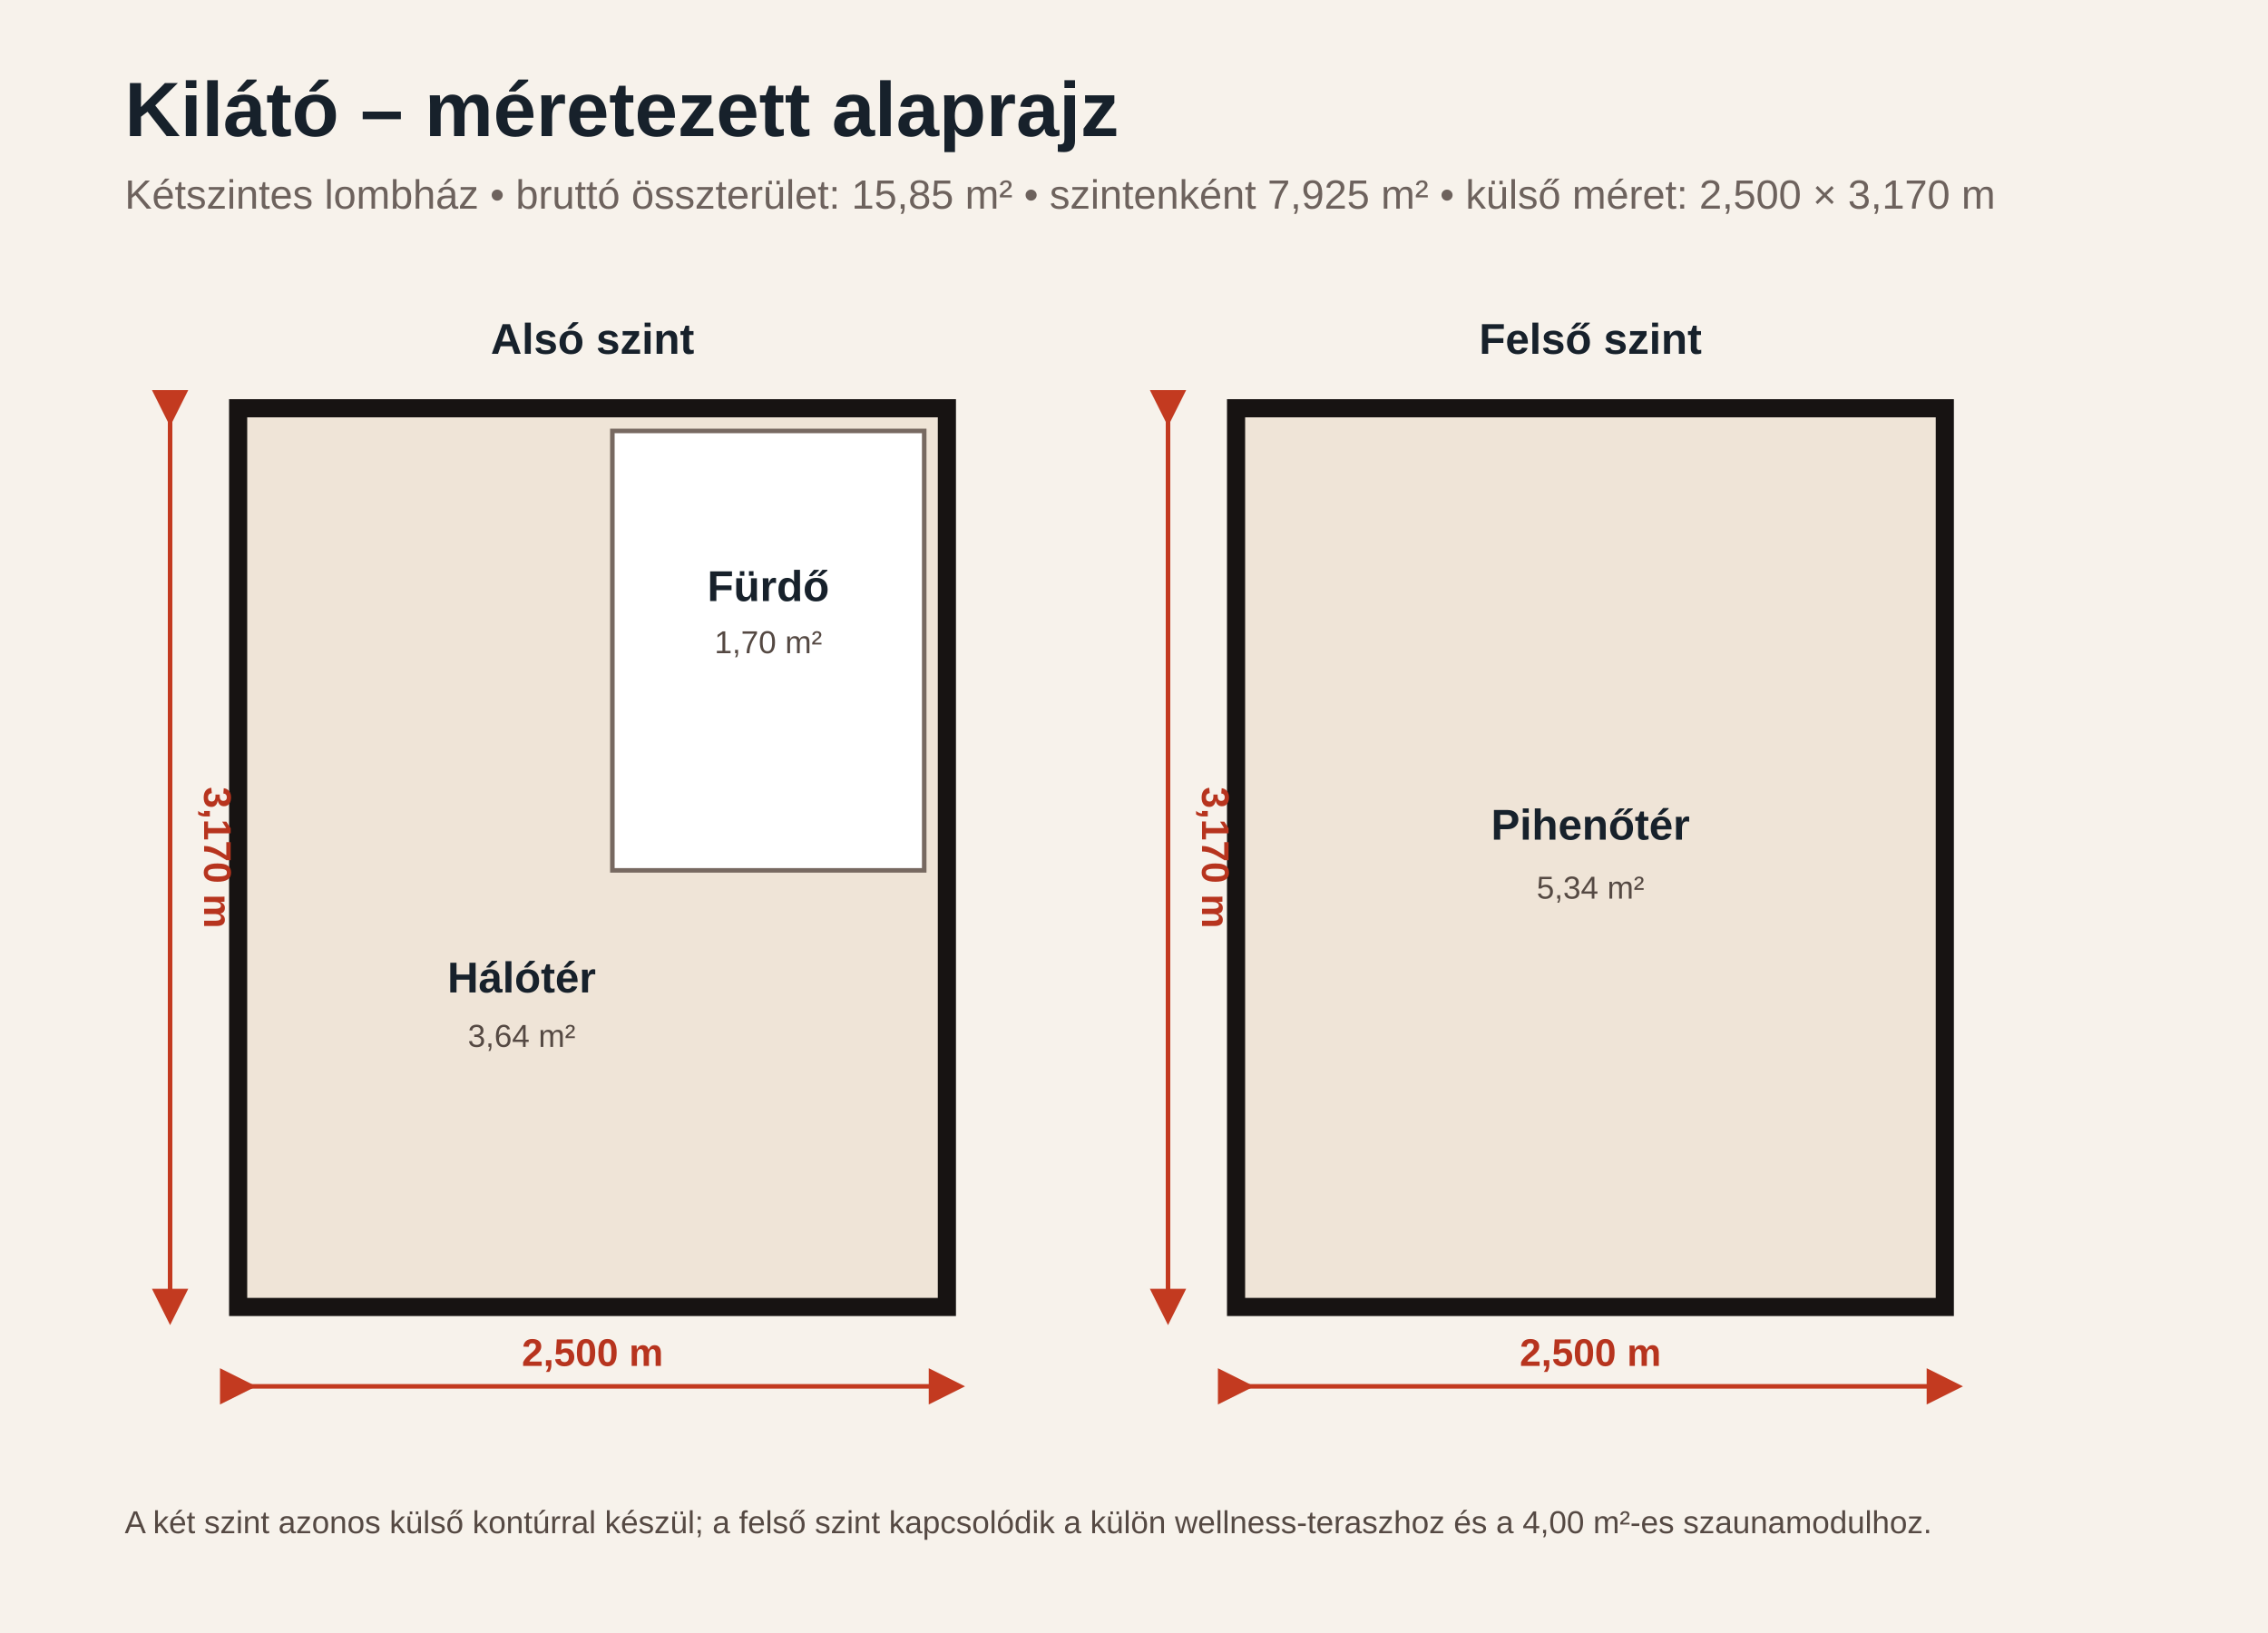
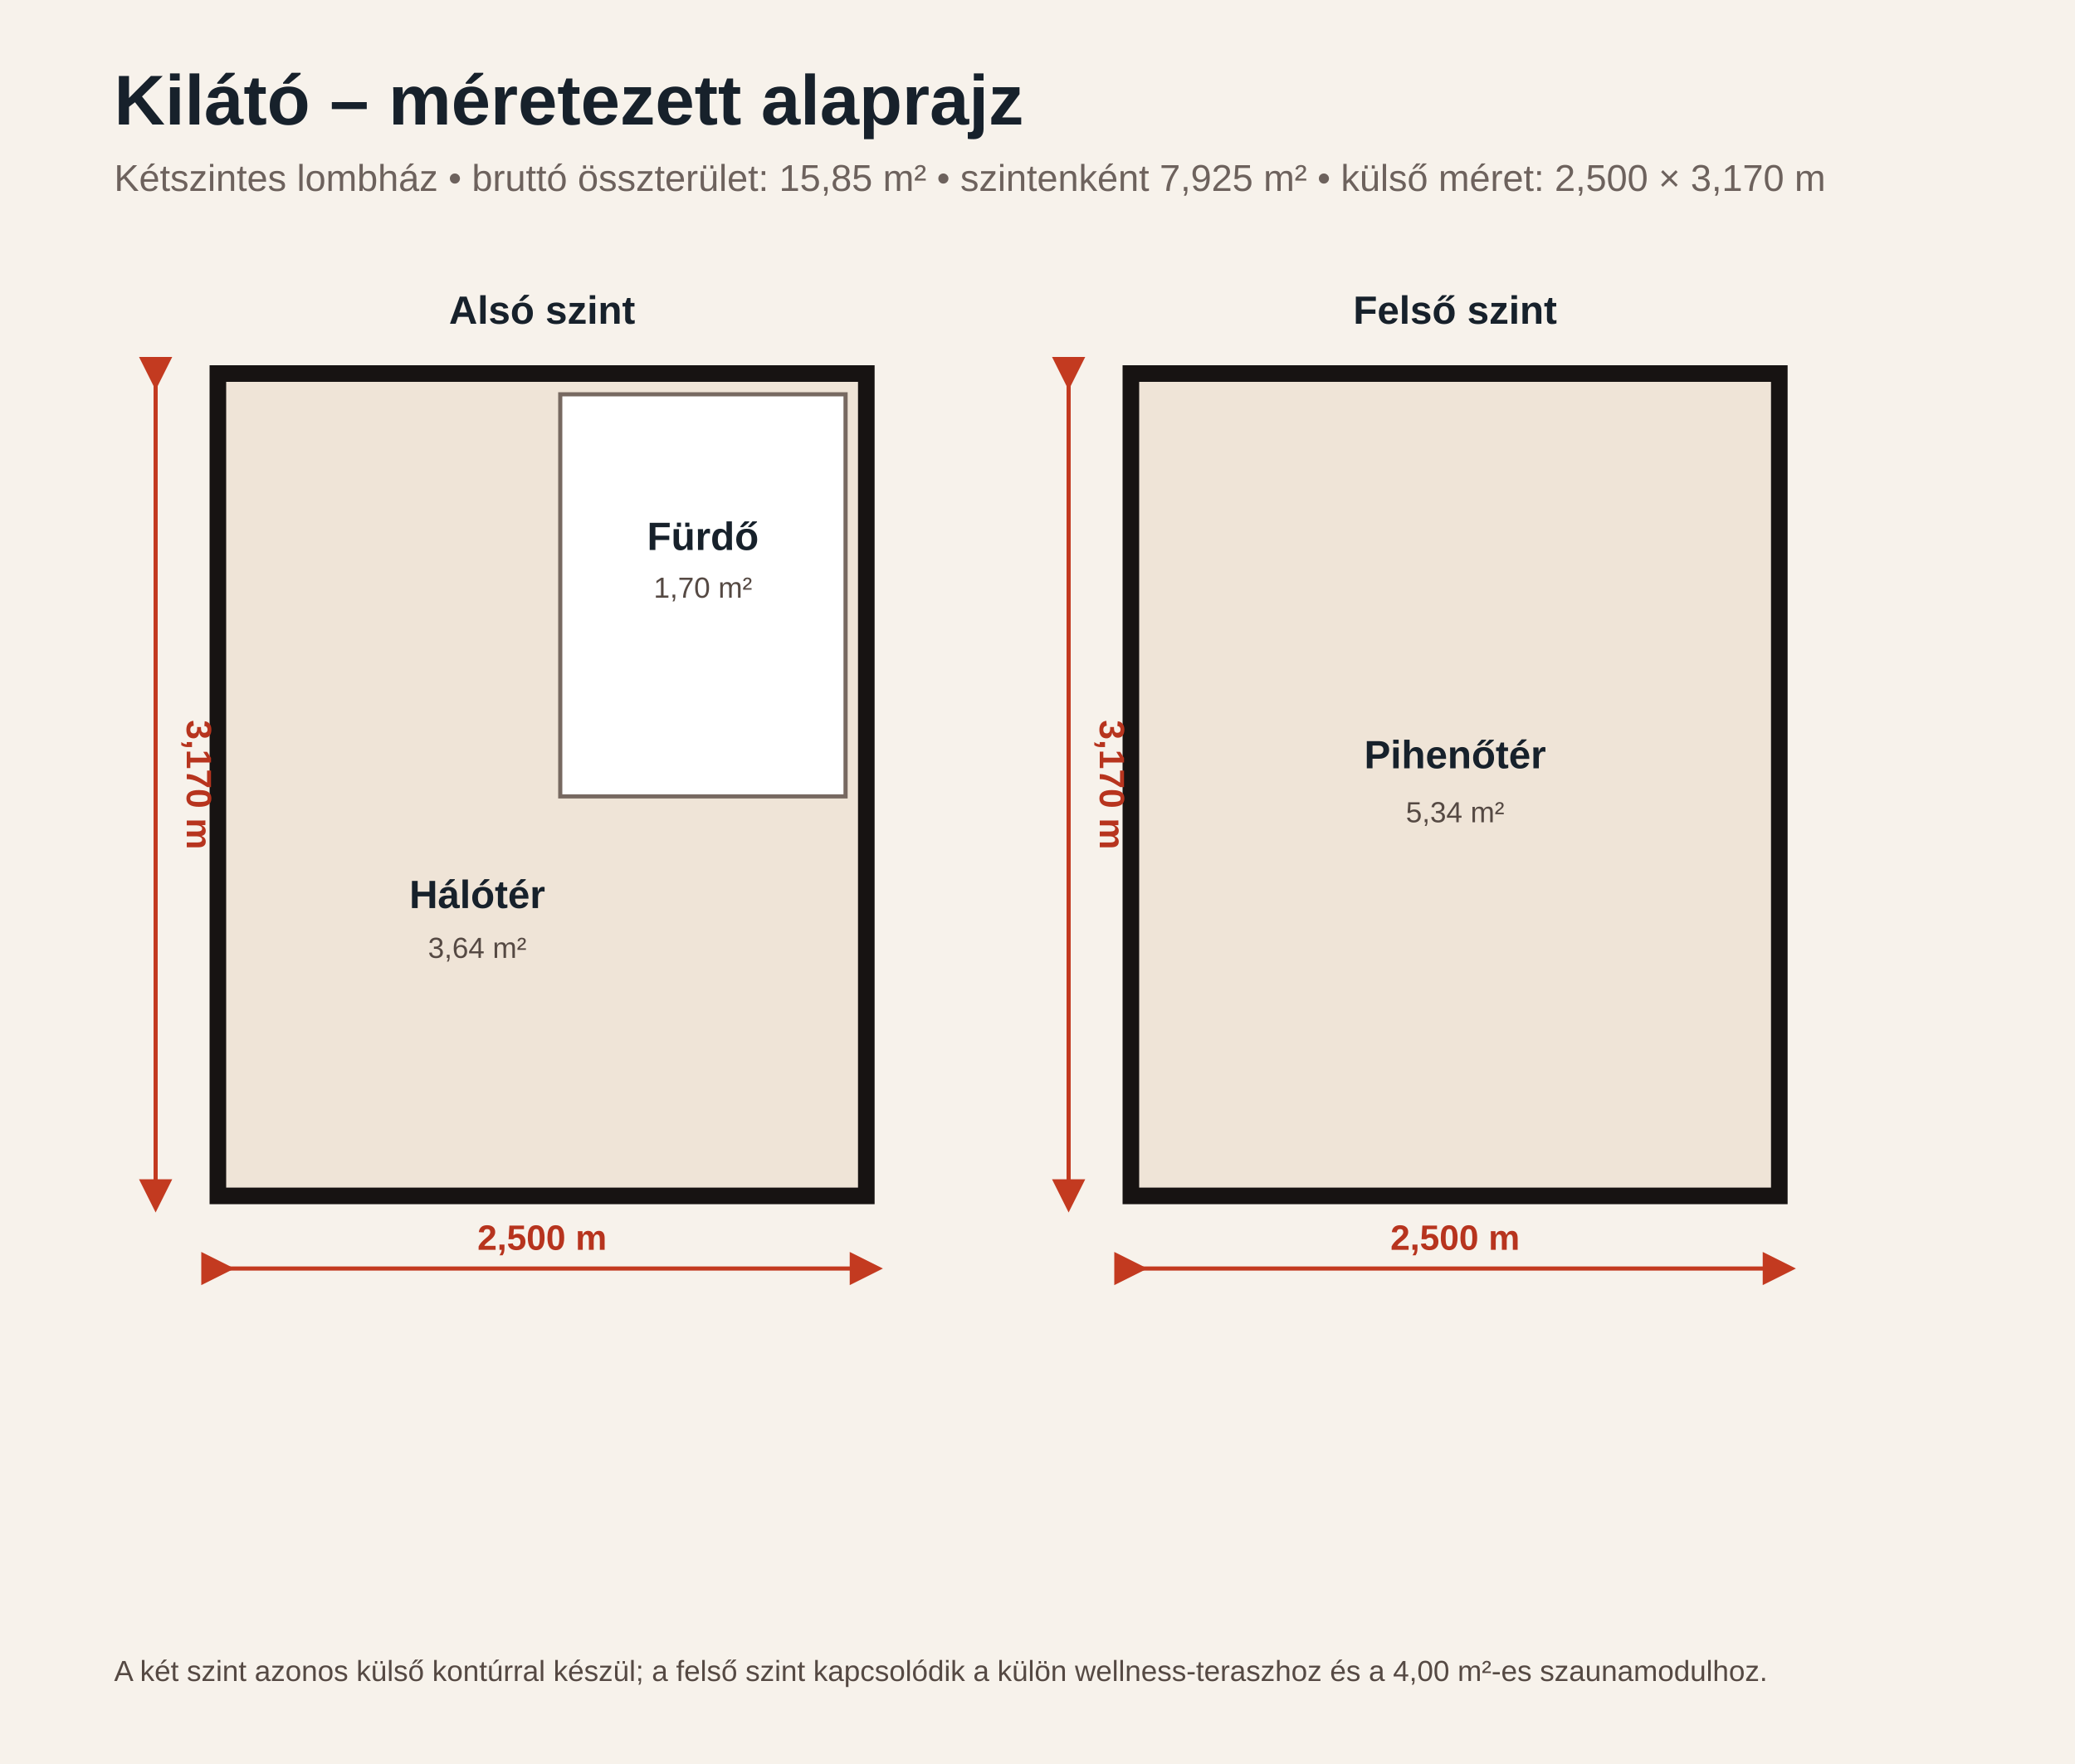
- <svg xmlns="http://www.w3.org/2000/svg" width="1000" height="720" viewBox="0 0 1000 720">
+ <svg xmlns="http://www.w3.org/2000/svg" width="1000" height="850" viewBox="0 0 1000 850">
  <style>
text{font-family:Arial,Helvetica,sans-serif;fill:#17212b} .t{font-size:34px;font-weight:800} .s{font-size:18px;fill:#6d625d}
.wall{fill:#efe4d7;stroke:#171312;stroke-width:8} .room{fill:#fff;stroke:#776961;stroke-width:2}
.dim{stroke:#c33a20;stroke-width:2;marker-start:url(#a);marker-end:url(#a)} .dtext{font-size:17px;font-weight:700;fill:#b7341e}
.label{font-size:19px;font-weight:800} .small{font-size:14px;fill:#554943} .furn{fill:#d7c2ac;stroke:#806852;stroke-width:1.5}
.terrace{fill:#d2b48c;stroke:#8a6c4e;stroke-width:2;stroke-dasharray:7 5} .sauna{fill:#b98455;stroke:#6f4728;stroke-width:3}
</style>
  <defs>
    <marker id="a" markerWidth="8" markerHeight="8" refX="4" refY="4" orient="auto">
      <path d="M8 4L0 0L0 8Z" fill="#c33a20" />
    </marker>
  </defs>
-   <rect width="1000" height="720" fill="#f7f2eb" />
+   <rect width="1000" height="850" fill="#f7f2eb" />
  <text x="55" y="60" class="t">Kilátó – méretezett alaprajz</text>
  <text x="55" y="92" class="s">Kétszintes lombház • bruttó összterület: 15,85 m² • szintenként 7,925 m² • külső méret: 2,500 × 3,170 m</text>
  <rect x="105" y="180" width="312.5" height="396.25" class="wall" />
  <rect x="270.0" y="190" width="137.5" height="193.75" class="room" />
  <text x="338.75" y="265" text-anchor="middle" class="label">Fürdő</text>
  <text x="338.75" y="288" text-anchor="middle" class="small">1,70 m²</text>
  <text x="230.0" y="437.562" text-anchor="middle" class="label">Hálótér</text>
  <text x="230.0" y="461.562" text-anchor="middle" class="small">3,64 m²</text>
  <text x="261.25" y="156" text-anchor="middle" class="label">Alsó szint</text>
  <line x1="105" y1="611.25" x2="417.5" y2="611.25" class="dim" />
  <text x="261.25" y="602.25" text-anchor="middle" class="dtext">2,500 m</text>
  <line x1="75" y1="180" x2="75" y2="576.25" class="dim" />
  <text x="90" y="378.125" transform="rotate(90 90 378.125)" text-anchor="middle" class="dtext">3,170 m</text>
  <rect x="545" y="180" width="312.5" height="396.25" class="wall" />
  <text x="701.25" y="370.2" text-anchor="middle" class="label">Pihenőtér</text>
  <text x="701.25" y="396.2" text-anchor="middle" class="small">5,34 m²</text>
  <text x="701.25" y="156" text-anchor="middle" class="label">Felső szint</text>
  <line x1="545" y1="611.25" x2="857.5" y2="611.25" class="dim" />
  <text x="701.25" y="602.25" text-anchor="middle" class="dtext">2,500 m</text>
  <line x1="515" y1="180" x2="515" y2="576.25" class="dim" />
  <text x="530" y="378.125" transform="rotate(90 530 378.125)" text-anchor="middle" class="dtext">3,170 m</text>
-   <text x="55" y="676" class="small">A két szint azonos külső kontúrral készül; a felső szint kapcsolódik a külön wellness-teraszhoz és a 4,00 m²-es szaunamodulhoz.</text>
+   <text x="55" y="810" class="small">A két szint azonos külső kontúrral készül; a felső szint kapcsolódik a külön wellness-teraszhoz és a 4,00 m²-es szaunamodulhoz.</text>
</svg>
